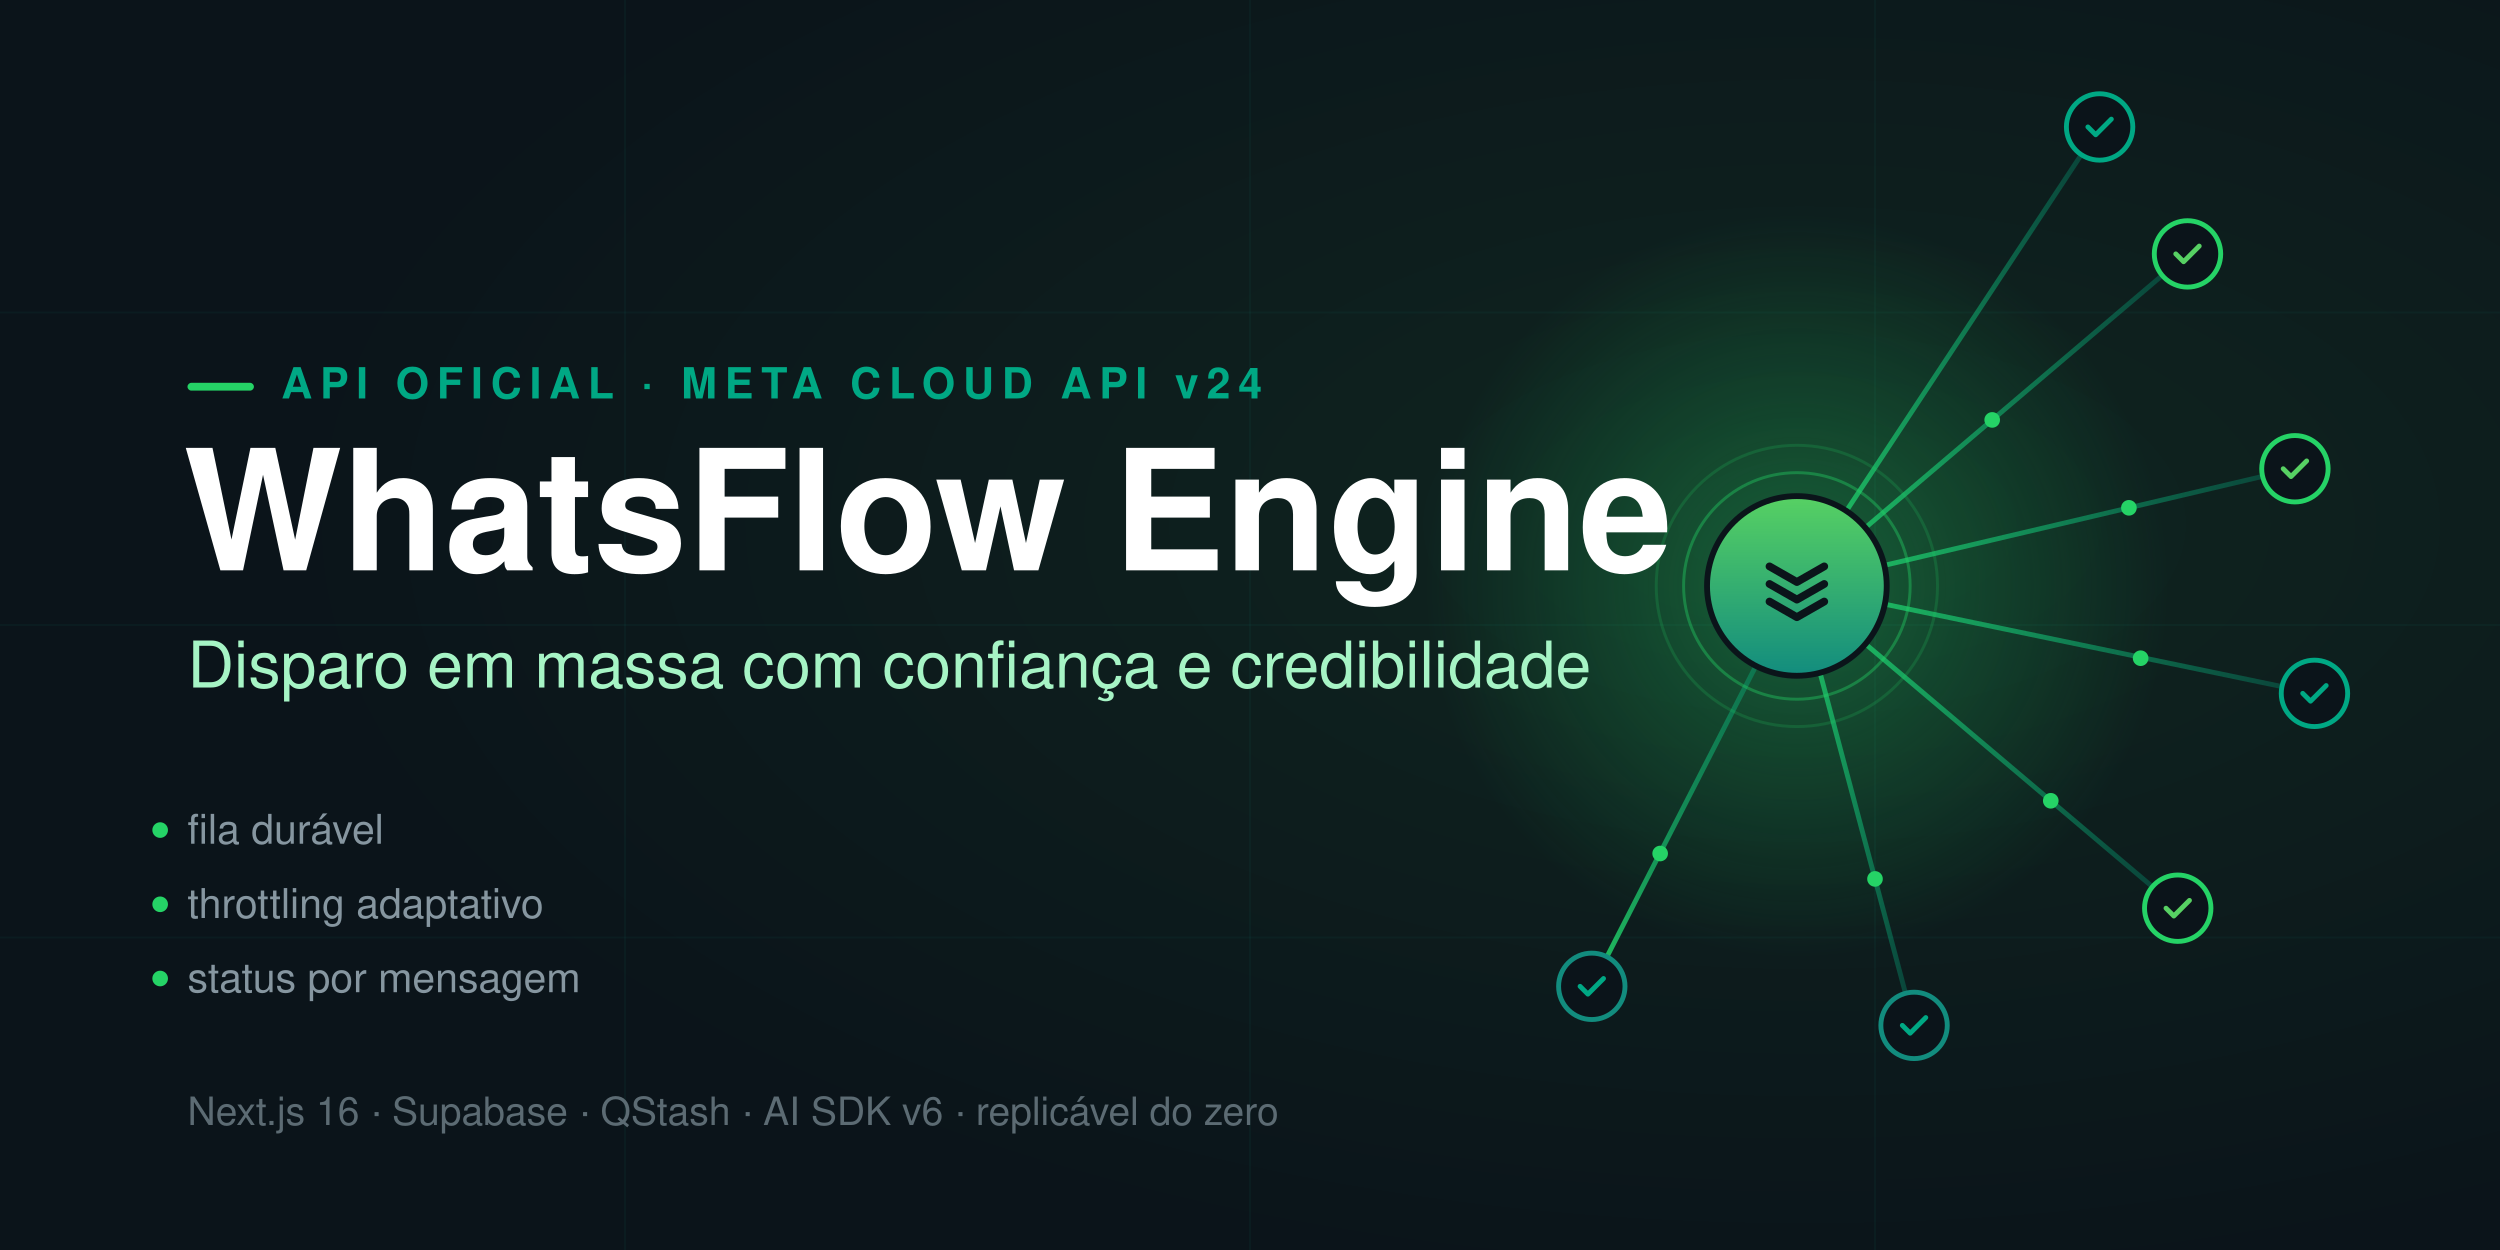
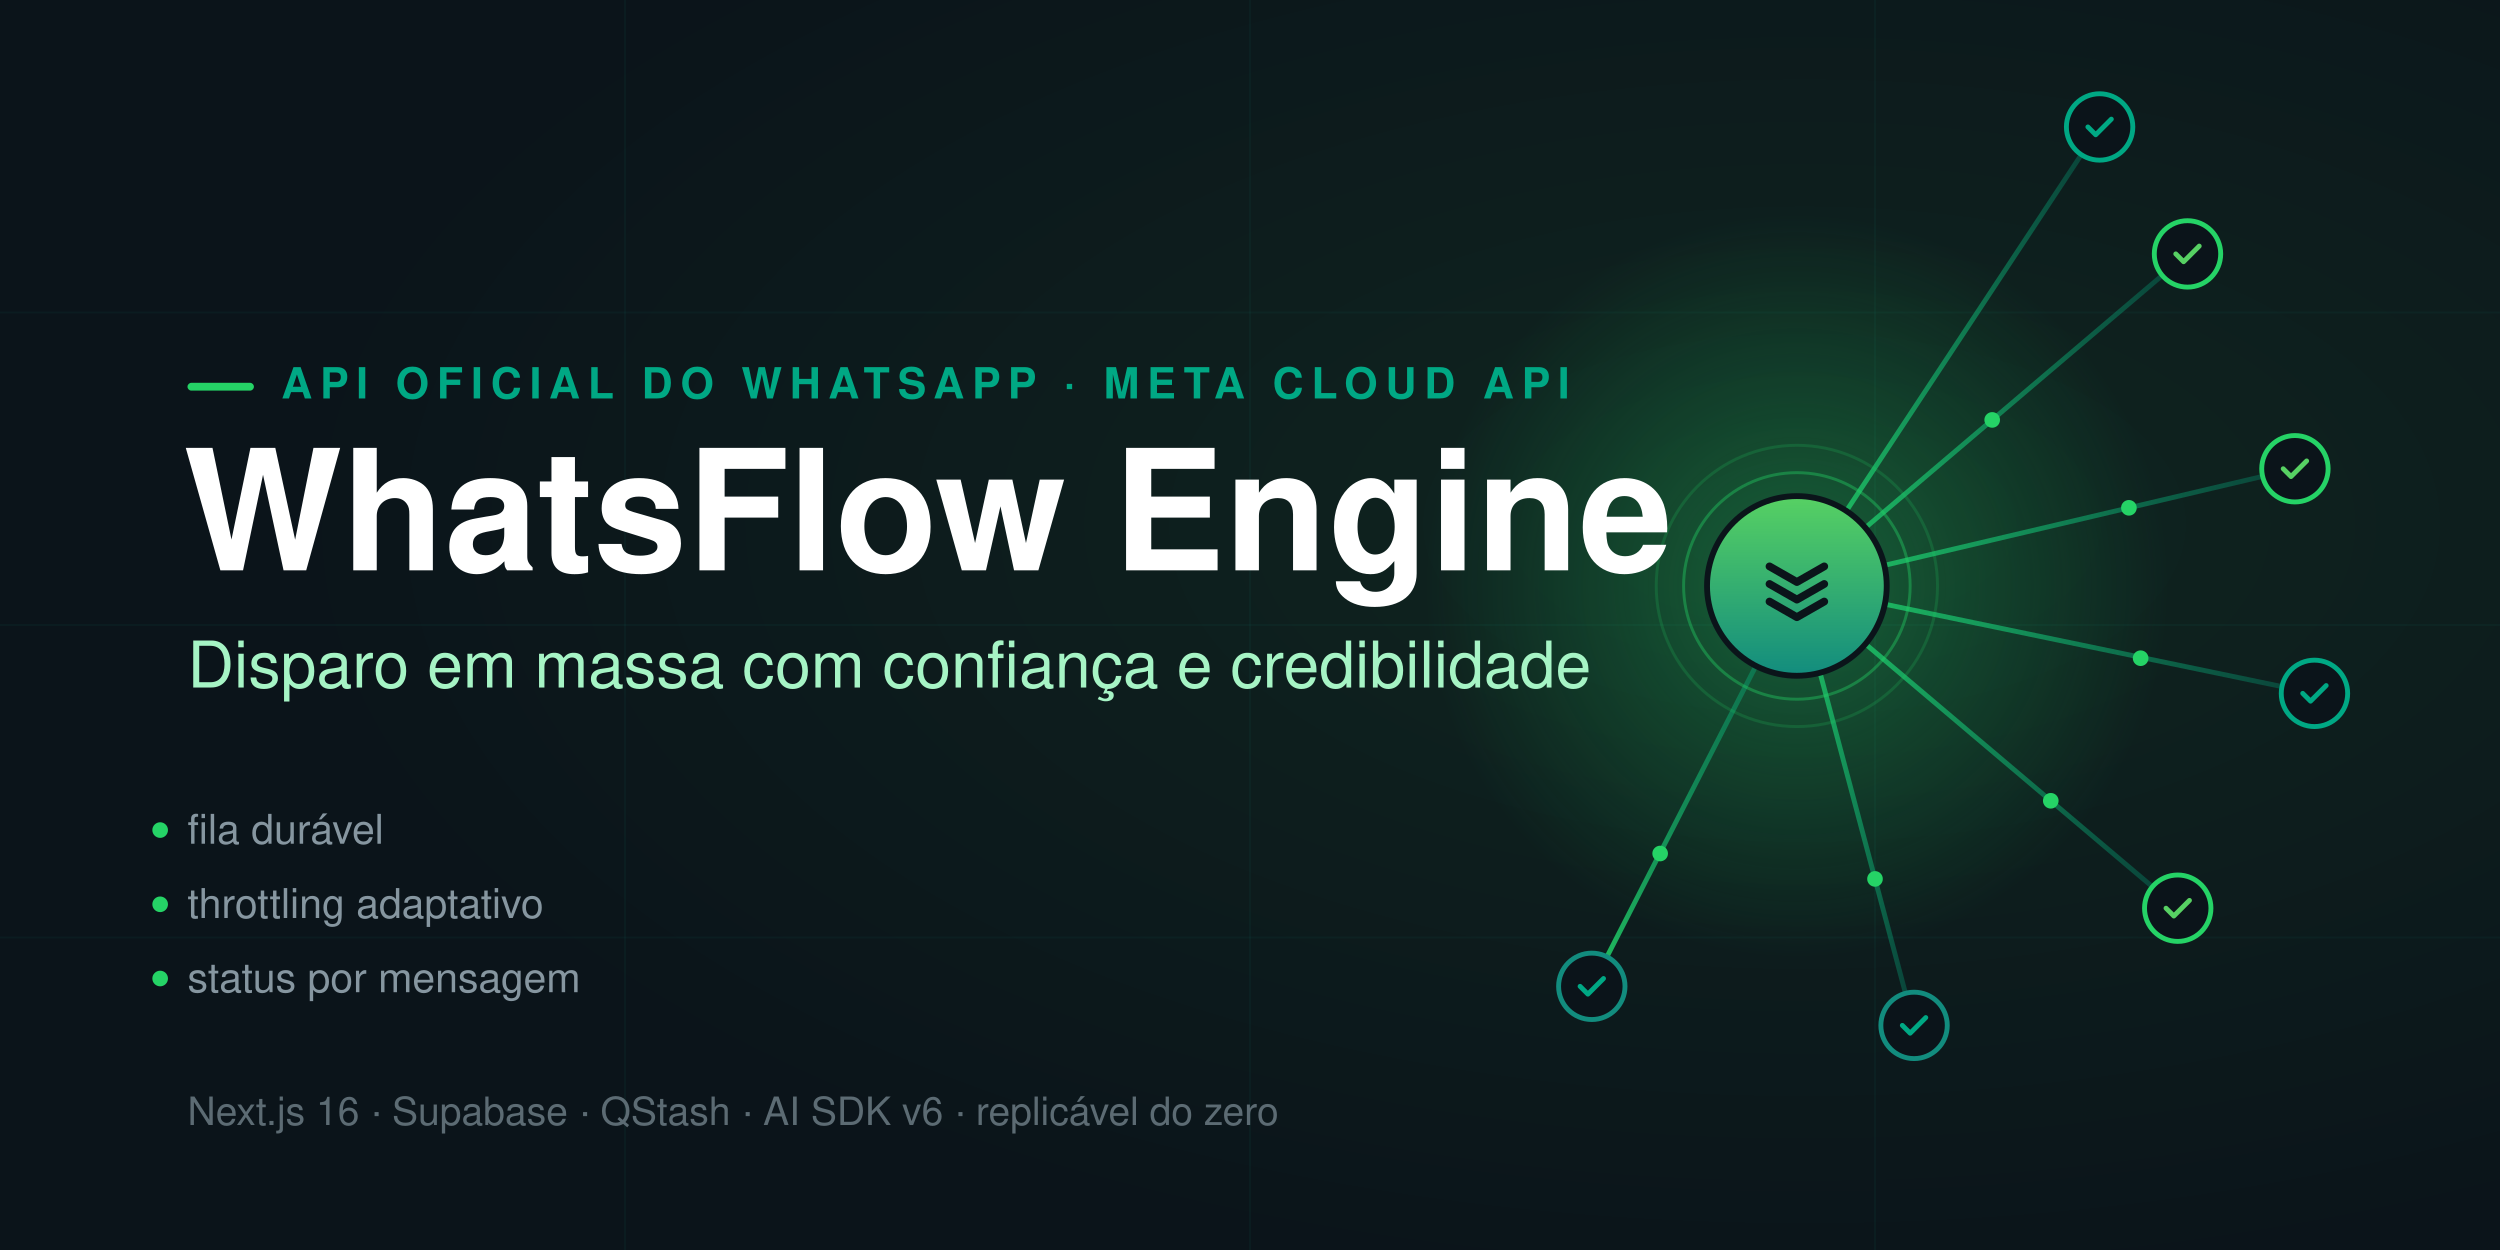
<svg xmlns="http://www.w3.org/2000/svg" width="1280" height="640" viewBox="0 0 1280 640" role="img" aria-label="WhatsFlow Engine — mapa de disparos em massa via API Oficial do WhatsApp">
  <defs>
    <radialGradient id="bg" cx="0.72" cy="0.42" r="1.1">
      <stop offset="0" stop-color="#0F2620" />
      <stop offset="0.55" stop-color="#0B141A" />
      <stop offset="1" stop-color="#0B141A" />
    </radialGradient>
    <linearGradient id="edge" x1="0" y1="0" x2="1" y2="0">
      <stop offset="0" stop-color="#25D366" stop-opacity="0.9" />
      <stop offset="1" stop-color="#00A884" stop-opacity="0.25" />
    </linearGradient>
    <radialGradient id="hubGlow" cx="0.5" cy="0.5" r="0.5">
      <stop offset="0" stop-color="#25D366" stop-opacity="0.35" />
      <stop offset="1" stop-color="#25D366" stop-opacity="0" />
    </radialGradient>
    <linearGradient id="hub" x1="0" y1="0" x2="0" y2="1">
      <stop offset="0" stop-color="#57D163" />
      <stop offset="1" stop-color="#128C7E" />
    </linearGradient>
  </defs>
  <rect width="1280" height="640" fill="url(#bg)" />
  <g stroke="#128C7E" stroke-opacity="0.07">
    <path d="M0 160H1280M0 320H1280M0 480H1280" />
    <path d="M320 0V640M640 0V640M960 0V640" />
  </g>
  <g transform="translate(920,300)">
    <circle r="190" fill="url(#hubGlow)" />
    <g stroke="url(#edge)" stroke-width="2.5" fill="none">
      <path d="M0 0 L200 -170" />
      <path d="M0 0 L255 -60" />
      <path d="M0 0 L265 55" />
      <path d="M0 0 L195 165" />
      <path d="M0 0 L60 225" />
      <path d="M0 0 L-105 205" />
      <path d="M0 0 L155 -235" />
    </g>
    <g fill="#25D366">
      <circle cx="100" cy="-85" r="4" />
      <circle cx="170" cy="-40" r="4" />
      <circle cx="176" cy="37" r="4" />
      <circle cx="130" cy="110" r="4" />
      <circle cx="40" cy="150" r="4" />
      <circle cx="-70" cy="137" r="4" />
    </g>
    <g>
      <g transform="translate(200,-170)">
        <circle r="17" fill="#0B141A" stroke="#25D366" stroke-width="2.5" />
        <path d="M-6 0l4 4 8-8" stroke="#57D163" stroke-width="2.5" fill="none" stroke-linecap="round" stroke-linejoin="round" />
      </g>
      <g transform="translate(255,-60)">
        <circle r="17" fill="#0B141A" stroke="#25D366" stroke-width="2.5" />
        <path d="M-6 0l4 4 8-8" stroke="#57D163" stroke-width="2.5" fill="none" stroke-linecap="round" stroke-linejoin="round" />
      </g>
      <g transform="translate(265,55)">
        <circle r="17" fill="#0B141A" stroke="#00A884" stroke-width="2.5" />
        <path d="M-6 0l4 4 8-8" stroke="#00A884" stroke-width="2.5" fill="none" stroke-linecap="round" stroke-linejoin="round" />
      </g>
      <g transform="translate(195,165)">
        <circle r="17" fill="#0B141A" stroke="#25D366" stroke-width="2.5" />
        <path d="M-6 0l4 4 8-8" stroke="#57D163" stroke-width="2.5" fill="none" stroke-linecap="round" stroke-linejoin="round" />
      </g>
      <g transform="translate(60,225)">
        <circle r="17" fill="#0B141A" stroke="#128C7E" stroke-width="2.5" />
        <path d="M-6 0l4 4 8-8" stroke="#00A884" stroke-width="2.5" fill="none" stroke-linecap="round" stroke-linejoin="round" />
      </g>
      <g transform="translate(-105,205)">
        <circle r="17" fill="#0B141A" stroke="#128C7E" stroke-width="2.5" />
        <path d="M-6 0l4 4 8-8" stroke="#00A884" stroke-width="2.5" fill="none" stroke-linecap="round" stroke-linejoin="round" />
      </g>
      <g transform="translate(155,-235)">
        <circle r="17" fill="#0B141A" stroke="#00A884" stroke-width="2.5" />
        <path d="M-6 0l4 4 8-8" stroke="#00A884" stroke-width="2.5" fill="none" stroke-linecap="round" stroke-linejoin="round" />
      </g>
    </g>
    <circle r="46" fill="url(#hub)" />
    <circle r="46" fill="none" stroke="#0B141A" stroke-width="3" />
    <circle r="58" fill="none" stroke="#25D366" stroke-opacity="0.4" stroke-width="1.5" />
    <circle r="72" fill="none" stroke="#25D366" stroke-opacity="0.18" stroke-width="1.5" />
    <g stroke="#0B141A" stroke-width="4" fill="none" stroke-linecap="round" stroke-linejoin="round">
      <path d="M-14 8 L0 16 L14 8" />
      <path d="M-14 -1 L0 7 L14 -1" />
      <path d="M-14 -10 L0 -2 L14 -10" />
    </g>
  </g>
  <g font-family="Helvetica, Arial, sans-serif">
    <rect x="96" y="196" width="34" height="4" rx="2" fill="#25D366" />
-     <text x="144" y="204" font-size="22" letter-spacing="4" fill="#00A884" font-weight="600">API OFICIAL · META CLOUD API v24</text>
+     <text x="144" y="204" font-size="22" letter-spacing="4" fill="#00A884" font-weight="600">API OFICIAL DO WHATSAPP · META CLOUD API</text>
    <text x="94" y="292" font-size="86" font-weight="700" fill="#FFFFFF">WhatsFlow Engine</text>
    <text x="96" y="352" font-size="33" fill="#A6F4C5">Disparo em massa com confiança e credibilidade</text>
    <g font-size="21" fill="#8696A0">
      <text x="96" y="432">fila durável</text>
      <text x="96" y="470">throttling adaptativo</text>
      <text x="96" y="508">status por mensagem</text>
    </g>
    <g fill="#25D366">
      <circle cx="82" cy="425" r="4" />
      <circle cx="82" cy="463" r="4" />
      <circle cx="82" cy="501" r="4" />
    </g>
    <text x="96" y="576" font-size="20" fill="#5C6B73">Next.js 16 · Supabase · QStash · AI SDK v6 · replicável do zero</text>
  </g>
</svg>
